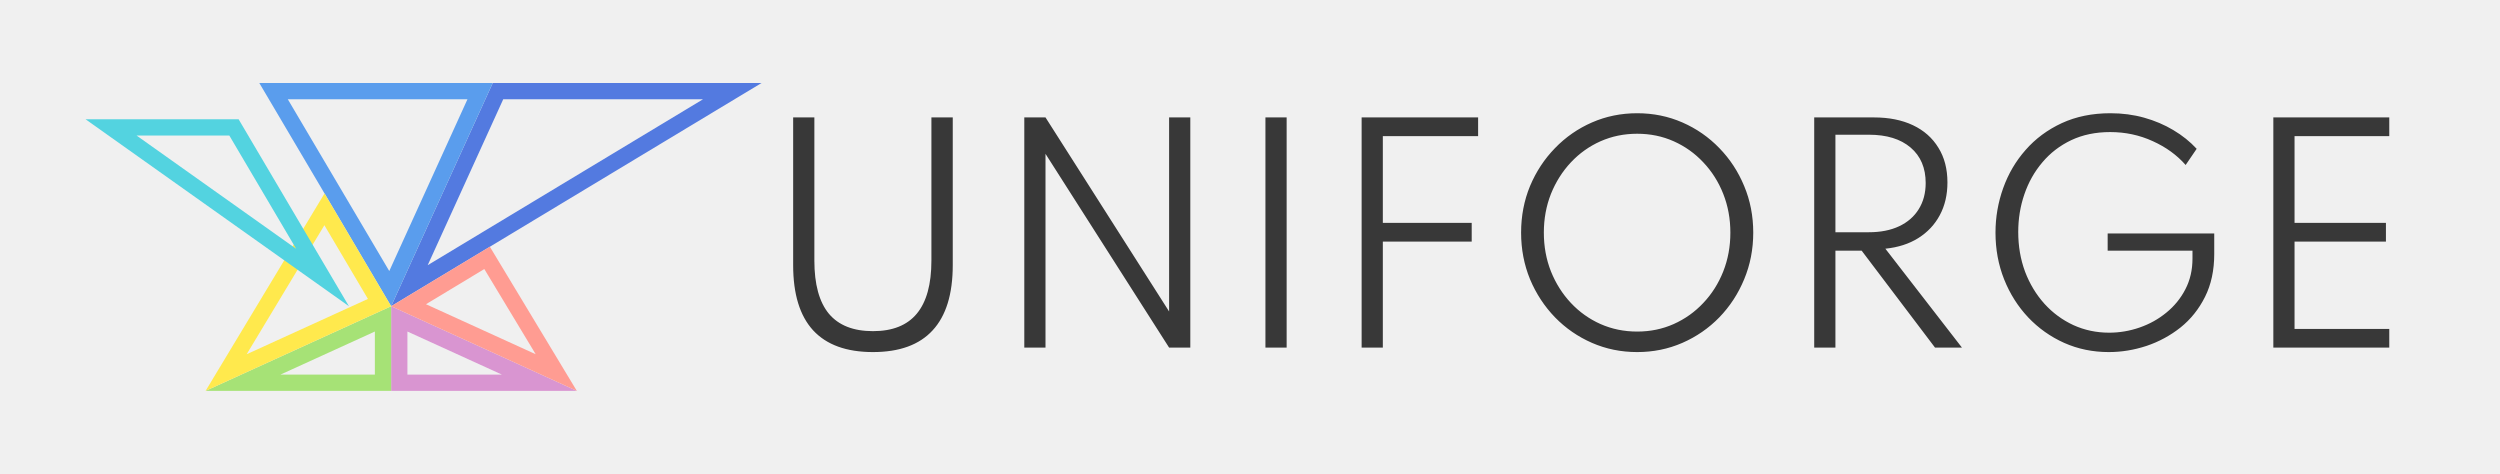
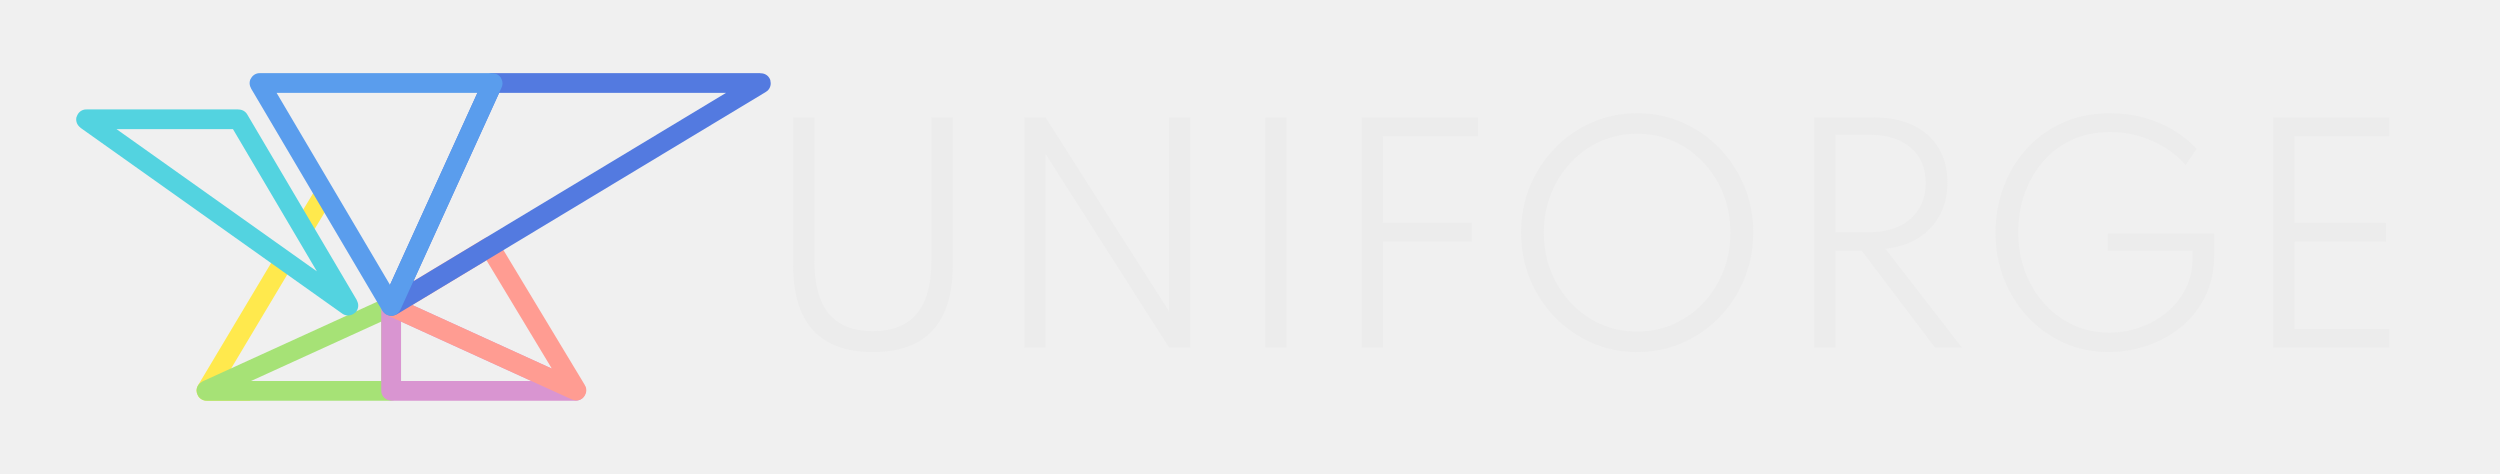
<svg xmlns="http://www.w3.org/2000/svg" width="10752" height="2038" viewBox="0 0 10752 2038" fill="none">
-   <mask id="path-1-inside-1_124_143" fill="white">
-     <path d="M1682.21 1681H2480.71L1682.21 1317V1681Z" />
-   </mask>
-   <path d="M1682.21 1681H2480.71L1682.21 1317V1681Z" stroke="#D995D1" stroke-width="140" mask="url(#path-1-inside-1_124_143)" />
-   <mask id="path-2-inside-2_124_143" fill="white">
-     <path d="M1682.21 1681H884.207L1682.21 1317V1681Z" />
-   </mask>
-   <path d="M1682.21 1681H884.207L1682.21 1317V1681Z" stroke="#A6E276" stroke-width="140" mask="url(#path-2-inside-2_124_143)" />
-   <mask id="path-3-inside-3_124_143" fill="white">
-     <path d="M1682.21 1317L3275.21 357H2119.21L1682.21 1317Z" />
-   </mask>
-   <path d="M1682.21 1317L3275.21 357H2119.21L1682.21 1317Z" stroke="#537AE0" stroke-width="140" mask="url(#path-3-inside-3_124_143)" />
-   <mask id="path-4-inside-4_124_143" fill="white">
-     <path d="M2119.21 357H1115.21L1682.21 1317L2119.21 357Z" />
-   </mask>
-   <path d="M2119.21 357H1115.21L1682.21 1317L2119.21 357Z" stroke="#5A9DED" stroke-width="140" mask="url(#path-4-inside-4_124_143)" />
-   <mask id="path-5-inside-5_124_143" fill="white">
-     <path d="M1682.21 1317L884.207 1681L1395.71 832L1682.21 1317Z" />
-   </mask>
-   <path d="M1682.21 1317L884.207 1681L1395.71 832L1682.21 1317Z" stroke="#FFE94D" stroke-width="140" mask="url(#path-5-inside-5_124_143)" />
-   <mask id="path-6-inside-6_124_143" fill="white">
-     <path d="M2480.71 1681L1682.21 1317L2106.71 1061L2480.71 1681Z" />
-   </mask>
-   <path d="M2480.71 1681L1682.21 1317L2106.71 1061L2480.71 1681Z" stroke="#FF9C92" stroke-width="140" mask="url(#path-6-inside-6_124_143)" />
-   <mask id="path-7-inside-7_124_143" fill="white">
-     <path d="M368 513H1026.21H1026.27L1500.71 1317L368 513Z" />
-   </mask>
-   <path d="M368 513V443H148.445L327.483 570.082L368 513ZM1026.27 513L1086.55 477.425L1066.24 443H1026.27V513ZM1500.71 1317L1460.19 1374.08L1560.99 1281.43L1500.71 1317ZM1026.21 443H368V583H1026.21V443ZM1026.21 583H1026.27V443H1026.21V583ZM965.979 548.575L1440.42 1352.57L1560.99 1281.43L1086.55 477.425L965.979 548.575ZM1541.22 1259.92L408.517 455.918L327.483 570.082L1460.19 1374.08L1541.22 1259.92Z" fill="#53D3E0" mask="url(#path-7-inside-7_124_143)" />
-   <path d="M3754.41 1514.2C3640.41 1514.2 3554.61 1483 3497.01 1420.6C3439.81 1358.2 3411.21 1264.8 3411.21 1140.4V505H3502.41V1120.6C3502.41 1222.6 3523.21 1298.8 3564.81 1349.2C3606.81 1399.2 3670.01 1424.2 3754.41 1424.2C3838.41 1424.2 3901.21 1399.2 3942.81 1349.2C3984.81 1298.8 4005.81 1222.6 4005.81 1120.6V505H4097.61V1140.4C4097.61 1264.8 4068.81 1358.2 4011.21 1420.6C3954.01 1483 3868.41 1514.2 3754.41 1514.2ZM4405.29 1495V505H4496.49L5028.09 1339.6V505H5119.29V1495H5028.09L4496.49 661.6V1495H4405.29ZM5442.4 1495V505H5533.6V1495H5442.4ZM5856.08 1495V505H6357.08V585.4H5911.28L5947.28 558.4V1012.6L5911.28 958.6H6329.48V1039H5911.28L5947.28 985V1495H5856.08ZM7041.16 1514.2C6971.96 1514.2 6907.16 1501 6846.76 1474.6C6786.36 1448.2 6733.36 1411.6 6687.76 1364.8C6642.16 1317.6 6606.36 1263 6580.36 1201C6554.76 1138.6 6541.96 1071.8 6541.96 1000.6C6541.96 929 6554.76 862.2 6580.36 800.2C6606.36 738.2 6642.16 683.8 6687.76 637C6733.36 589.8 6786.36 553 6846.76 526.6C6907.16 500.2 6971.96 487 7041.16 487C7110.36 487 7175.16 500.2 7235.56 526.6C7295.96 553 7348.96 589.8 7394.56 637C7440.16 683.8 7475.76 738.2 7501.36 800.2C7527.36 862.2 7540.36 929 7540.36 1000.6C7540.36 1071.8 7527.36 1138.6 7501.36 1201C7475.76 1263 7440.16 1317.6 7394.56 1364.8C7348.96 1411.6 7295.96 1448.2 7235.56 1474.6C7175.16 1501 7110.36 1514.2 7041.16 1514.2ZM7041.16 1426C7097.56 1426 7149.96 1415.2 7198.36 1393.6C7246.76 1372 7289.16 1341.8 7325.56 1303C7362.36 1264.2 7390.96 1219 7411.36 1167.4C7431.76 1115.8 7441.96 1060.2 7441.96 1000.6C7441.96 941 7431.76 885.4 7411.36 833.8C7390.96 782.2 7362.36 737 7325.56 698.2C7289.16 659.4 7246.76 629.2 7198.36 607.6C7149.96 586 7097.56 575.2 7041.16 575.2C6984.76 575.2 6932.16 586 6883.36 607.6C6834.96 629.2 6792.56 659.4 6756.16 698.2C6719.76 737 6691.16 782.2 6670.36 833.8C6649.96 885.4 6639.76 941 6639.76 1000.6C6639.76 1060.2 6649.96 1115.8 6670.36 1167.4C6691.16 1219 6719.76 1264.2 6756.16 1303C6792.56 1341.8 6834.96 1372 6883.36 1393.6C6932.16 1415.2 6984.76 1426 7041.16 1426ZM7802.56 1495V505H8059.36C8124.16 505 8180.16 516.2 8227.36 538.6C8274.56 561 8310.96 593.2 8336.56 635.2C8362.56 676.8 8375.56 726.6 8375.56 784.6C8375.56 837.8 8364.56 884.8 8342.56 925.6C8320.96 966 8290.16 998.8 8250.16 1024C8210.56 1048.8 8163.36 1064 8108.56 1069.6L8437.96 1495H8322.16L8006.56 1078H7893.76V1495H7802.56ZM7893.76 998.8H8037.76C8088.16 998.8 8131.56 990.2 8167.96 973C8204.36 955.8 8232.36 931.4 8251.96 899.8C8271.96 867.8 8281.96 830.2 8281.96 787C8281.96 722.2 8260.36 671.4 8217.16 634.6C8173.96 597.8 8114.16 579.4 8037.76 579.4H7893.76V998.8ZM9069.42 1514.2C9000.62 1514.2 8936.62 1501 8877.42 1474.6C8818.62 1448.2 8767.02 1411.6 8722.62 1364.8C8678.62 1318 8644.22 1263.6 8619.42 1201.6C8594.62 1139.2 8582.22 1072.2 8582.22 1000.6C8582.22 934.6 8593.22 870.8 8615.22 809.2C8637.22 747.6 8669.42 692.8 8711.82 644.8C8754.22 596.4 8806.02 558 8867.22 529.6C8928.82 501.2 8998.62 487 9076.62 487C9127.82 487 9176.22 493.4 9221.82 506.2C9267.42 519 9309.22 536.8 9347.22 559.6C9385.62 582.4 9419.02 609.2 9447.42 640L9400.02 709.6C9362.42 666.8 9315.22 632.6 9258.42 607C9201.62 581 9140.62 568 9075.42 568C9013.02 568 8957.22 579.6 8908.02 602.8C8859.22 626 8817.82 657.8 8783.82 698.2C8749.82 738.2 8724.02 784 8706.42 835.6C8688.82 886.8 8680.02 940.8 8680.02 997.6C8680.02 1058.8 8689.82 1115.8 8709.42 1168.6C8729.42 1221 8757.22 1267 8792.82 1306.6C8828.42 1345.8 8870.02 1376.4 8917.62 1398.4C8965.22 1420 9016.42 1430.8 9071.22 1430.8C9115.62 1430.8 9159.22 1423.4 9202.02 1408.6C9244.82 1393.8 9283.22 1372.4 9317.22 1344.4C9351.62 1316.4 9378.82 1283 9398.82 1244.2C9419.22 1205 9429.42 1161 9429.42 1112.2V1078H9064.62V1004.2H9523.02V1092.4C9523.02 1162.4 9509.82 1223.8 9483.42 1276.6C9457.02 1329.4 9421.82 1373.4 9377.82 1408.6C9333.82 1443.4 9285.02 1469.8 9231.42 1487.8C9177.82 1505.4 9123.82 1514.2 9069.42 1514.2ZM9777.17 1495V505H10275.8V585.4H9868.37V958.6H10261.4V1039H9868.37V1414.6H10275.8V1495H9777.17Z" fill="#383838" />
+   <path d="M1394.5 834L1300.5 990" stroke="#FFE94D" stroke-width="85" />
+   <path d="M1221 1122L887.904 1679.49C887.506 1680.15 887.986 1681 888.762 1681H1075.8" stroke="#FFE94D" stroke-width="85" />
+   <path d="M1681.21 1681H888.809C887.734 1681 887.416 1679.54 888.394 1679.09L1680.79 1317.65C1681.45 1317.34 1682.21 1317.83 1682.21 1318.56V1680C1682.21 1680.55 1681.76 1681 1681.21 1681Z" stroke="#A6E276" stroke-width="85" />
+   <path d="M1683.21 1681H2476.1C2477.18 1681 2477.5 1679.54 2476.52 1679.09L1683.62 1317.64C1682.96 1317.34 1682.21 1317.83 1682.21 1318.55V1680C1682.21 1680.55 1682.65 1681 1683.21 1681Z" stroke="#D995D1" stroke-width="85" />
+   <path d="M2477.77 1679.66L1683.93 1317.79C1683.2 1317.45 1683.14 1316.44 1683.83 1316.02L2105.85 1061.52C2106.32 1061.23 2106.94 1061.38 2107.22 1061.86L2479.04 1678.23C2479.55 1679.08 2478.66 1680.07 2477.77 1679.66Z" stroke="#FF9C92" stroke-width="85" />
+   <path d="M1684.97 1315.34L3272.13 358.856C3272.99 358.334 3272.62 357 3271.61 357H2119.85C2119.46 357 2119.1 357.229 2118.94 357.586L1683.54 1314.06C1683.14 1314.96 1684.13 1315.84 1684.97 1315.34Z" stroke="#537AE0" stroke-width="85" />
+   <path d="M2117.65 357H1116.96C1116.18 357 1115.7 357.842 1116.1 358.509L1681.23 1315.35C1681.64 1316.04 1682.67 1315.99 1683 1315.25L2118.56 358.414C2118.86 357.752 2118.38 357 2117.65 357Z" stroke="#5A9DED" stroke-width="85" />
+   <path d="M1026.21 513H1025.69M1025.69 513H371.137C370.162 513 369.763 514.251 370.558 514.815L1496.89 1314.29C1497.76 1314.91 1498.87 1313.89 1498.33 1312.96L1026.56 513.492C1026.38 513.187 1026.05 513 1025.69 513Z" stroke="#53D3E0" stroke-width="85" />
+   <path d="M3754.41 1514.2C3640.41 1514.2 3554.61 1483 3497.01 1420.6C3439.81 1358.2 3411.21 1264.8 3411.21 1140.4V505H3502.41V1120.6C3502.41 1222.6 3523.21 1298.8 3564.81 1349.2C3606.81 1399.2 3670.01 1424.2 3754.41 1424.2C3838.41 1424.2 3901.21 1399.2 3942.81 1349.2C3984.81 1298.8 4005.81 1222.6 4005.81 1120.6V505H4097.61V1140.4C4097.61 1264.8 4068.81 1358.2 4011.21 1420.6C3954.01 1483 3868.41 1514.2 3754.41 1514.2ZM4405.29 1495V505H4496.49L5028.09 1339.6V505H5119.29V1495H5028.09L4496.49 661.6V1495H4405.29ZM5442.4 1495V505H5533.6V1495H5442.4ZM5856.08 1495V505H6357.08V585.4H5911.28L5947.28 558.4V1012.6L5911.28 958.6H6329.48V1039H5911.28L5947.28 985V1495H5856.08ZM7041.16 1514.2C6971.96 1514.2 6907.16 1501 6846.76 1474.6C6786.36 1448.2 6733.36 1411.6 6687.76 1364.8C6642.16 1317.6 6606.36 1263 6580.36 1201C6554.76 1138.6 6541.96 1071.8 6541.96 1000.6C6541.96 929 6554.76 862.2 6580.36 800.2C6606.36 738.2 6642.16 683.8 6687.76 637C6733.36 589.8 6786.36 553 6846.76 526.6C6907.16 500.2 6971.96 487 7041.16 487C7110.36 487 7175.16 500.2 7235.56 526.6C7295.96 553 7348.96 589.8 7394.56 637C7440.16 683.8 7475.76 738.2 7501.36 800.2C7527.36 862.2 7540.36 929 7540.36 1000.6C7540.36 1071.8 7527.36 1138.6 7501.36 1201C7475.76 1263 7440.16 1317.6 7394.56 1364.8C7348.96 1411.6 7295.96 1448.2 7235.56 1474.6C7175.16 1501 7110.36 1514.2 7041.16 1514.2ZM7041.16 1426C7097.56 1426 7149.96 1415.2 7198.36 1393.6C7246.76 1372 7289.16 1341.8 7325.56 1303C7362.36 1264.2 7390.96 1219 7411.36 1167.4C7431.76 1115.8 7441.96 1060.2 7441.96 1000.6C7441.96 941 7431.76 885.4 7411.36 833.8C7390.96 782.2 7362.36 737 7325.56 698.2C7289.16 659.4 7246.76 629.2 7198.36 607.6C7149.96 586 7097.56 575.2 7041.16 575.2C6984.76 575.2 6932.16 586 6883.36 607.6C6834.96 629.2 6792.56 659.4 6756.16 698.2C6719.76 737 6691.16 782.2 6670.36 833.8C6649.96 885.4 6639.76 941 6639.76 1000.6C6639.76 1060.2 6649.96 1115.8 6670.36 1167.4C6691.16 1219 6719.76 1264.2 6756.16 1303C6792.56 1341.8 6834.96 1372 6883.36 1393.6C6932.16 1415.2 6984.76 1426 7041.16 1426ZM7802.56 1495V505H8059.36C8124.16 505 8180.16 516.2 8227.36 538.6C8274.56 561 8310.96 593.2 8336.56 635.2C8362.56 676.8 8375.56 726.6 8375.56 784.6C8375.56 837.8 8364.56 884.8 8342.56 925.6C8320.96 966 8290.16 998.8 8250.16 1024C8210.56 1048.8 8163.36 1064 8108.56 1069.6L8437.96 1495H8322.16L8006.56 1078H7893.76V1495H7802.56ZM7893.76 998.8H8037.76C8088.16 998.8 8131.56 990.2 8167.96 973C8204.36 955.8 8232.36 931.4 8251.96 899.8C8271.96 867.8 8281.96 830.2 8281.96 787C8281.96 722.2 8260.36 671.4 8217.16 634.6C8173.96 597.8 8114.16 579.4 8037.76 579.4H7893.76V998.8ZM9069.42 1514.2C9000.62 1514.2 8936.62 1501 8877.42 1474.6C8818.62 1448.2 8767.02 1411.6 8722.62 1364.8C8678.62 1318 8644.22 1263.6 8619.42 1201.6C8594.62 1139.2 8582.22 1072.2 8582.22 1000.6C8582.22 934.6 8593.22 870.8 8615.22 809.2C8637.22 747.6 8669.42 692.8 8711.82 644.8C8754.22 596.4 8806.02 558 8867.22 529.6C8928.82 501.2 8998.62 487 9076.62 487C9127.82 487 9176.22 493.4 9221.82 506.2C9267.42 519 9309.22 536.8 9347.22 559.6C9385.62 582.4 9419.02 609.2 9447.42 640L9400.02 709.6C9362.42 666.8 9315.22 632.6 9258.42 607C9201.62 581 9140.62 568 9075.42 568C9013.02 568 8957.22 579.6 8908.02 602.8C8859.22 626 8817.82 657.8 8783.82 698.2C8749.82 738.2 8724.02 784 8706.42 835.6C8688.82 886.8 8680.02 940.8 8680.02 997.6C8680.02 1058.8 8689.82 1115.8 8709.42 1168.6C8729.42 1221 8757.22 1267 8792.82 1306.6C8828.42 1345.8 8870.02 1376.4 8917.62 1398.4C8965.22 1420 9016.42 1430.8 9071.22 1430.8C9115.62 1430.8 9159.22 1423.4 9202.02 1408.6C9244.82 1393.8 9283.22 1372.4 9317.22 1344.4C9351.62 1316.4 9378.82 1283 9398.82 1244.2C9419.22 1205 9429.42 1161 9429.42 1112.2V1078H9064.62V1004.2H9523.02V1092.4C9523.02 1162.4 9509.82 1223.8 9483.42 1276.6C9457.02 1329.4 9421.82 1373.4 9377.82 1408.6C9333.82 1443.4 9285.02 1469.8 9231.42 1487.8C9177.82 1505.4 9123.82 1514.2 9069.42 1514.2ZM9777.17 1495V505H10275.8V585.4H9868.37V958.6H10261.4V1039H9868.37V1414.6H10275.8V1495H9777.17Z" fill="#ECECEC" />
</svg>
